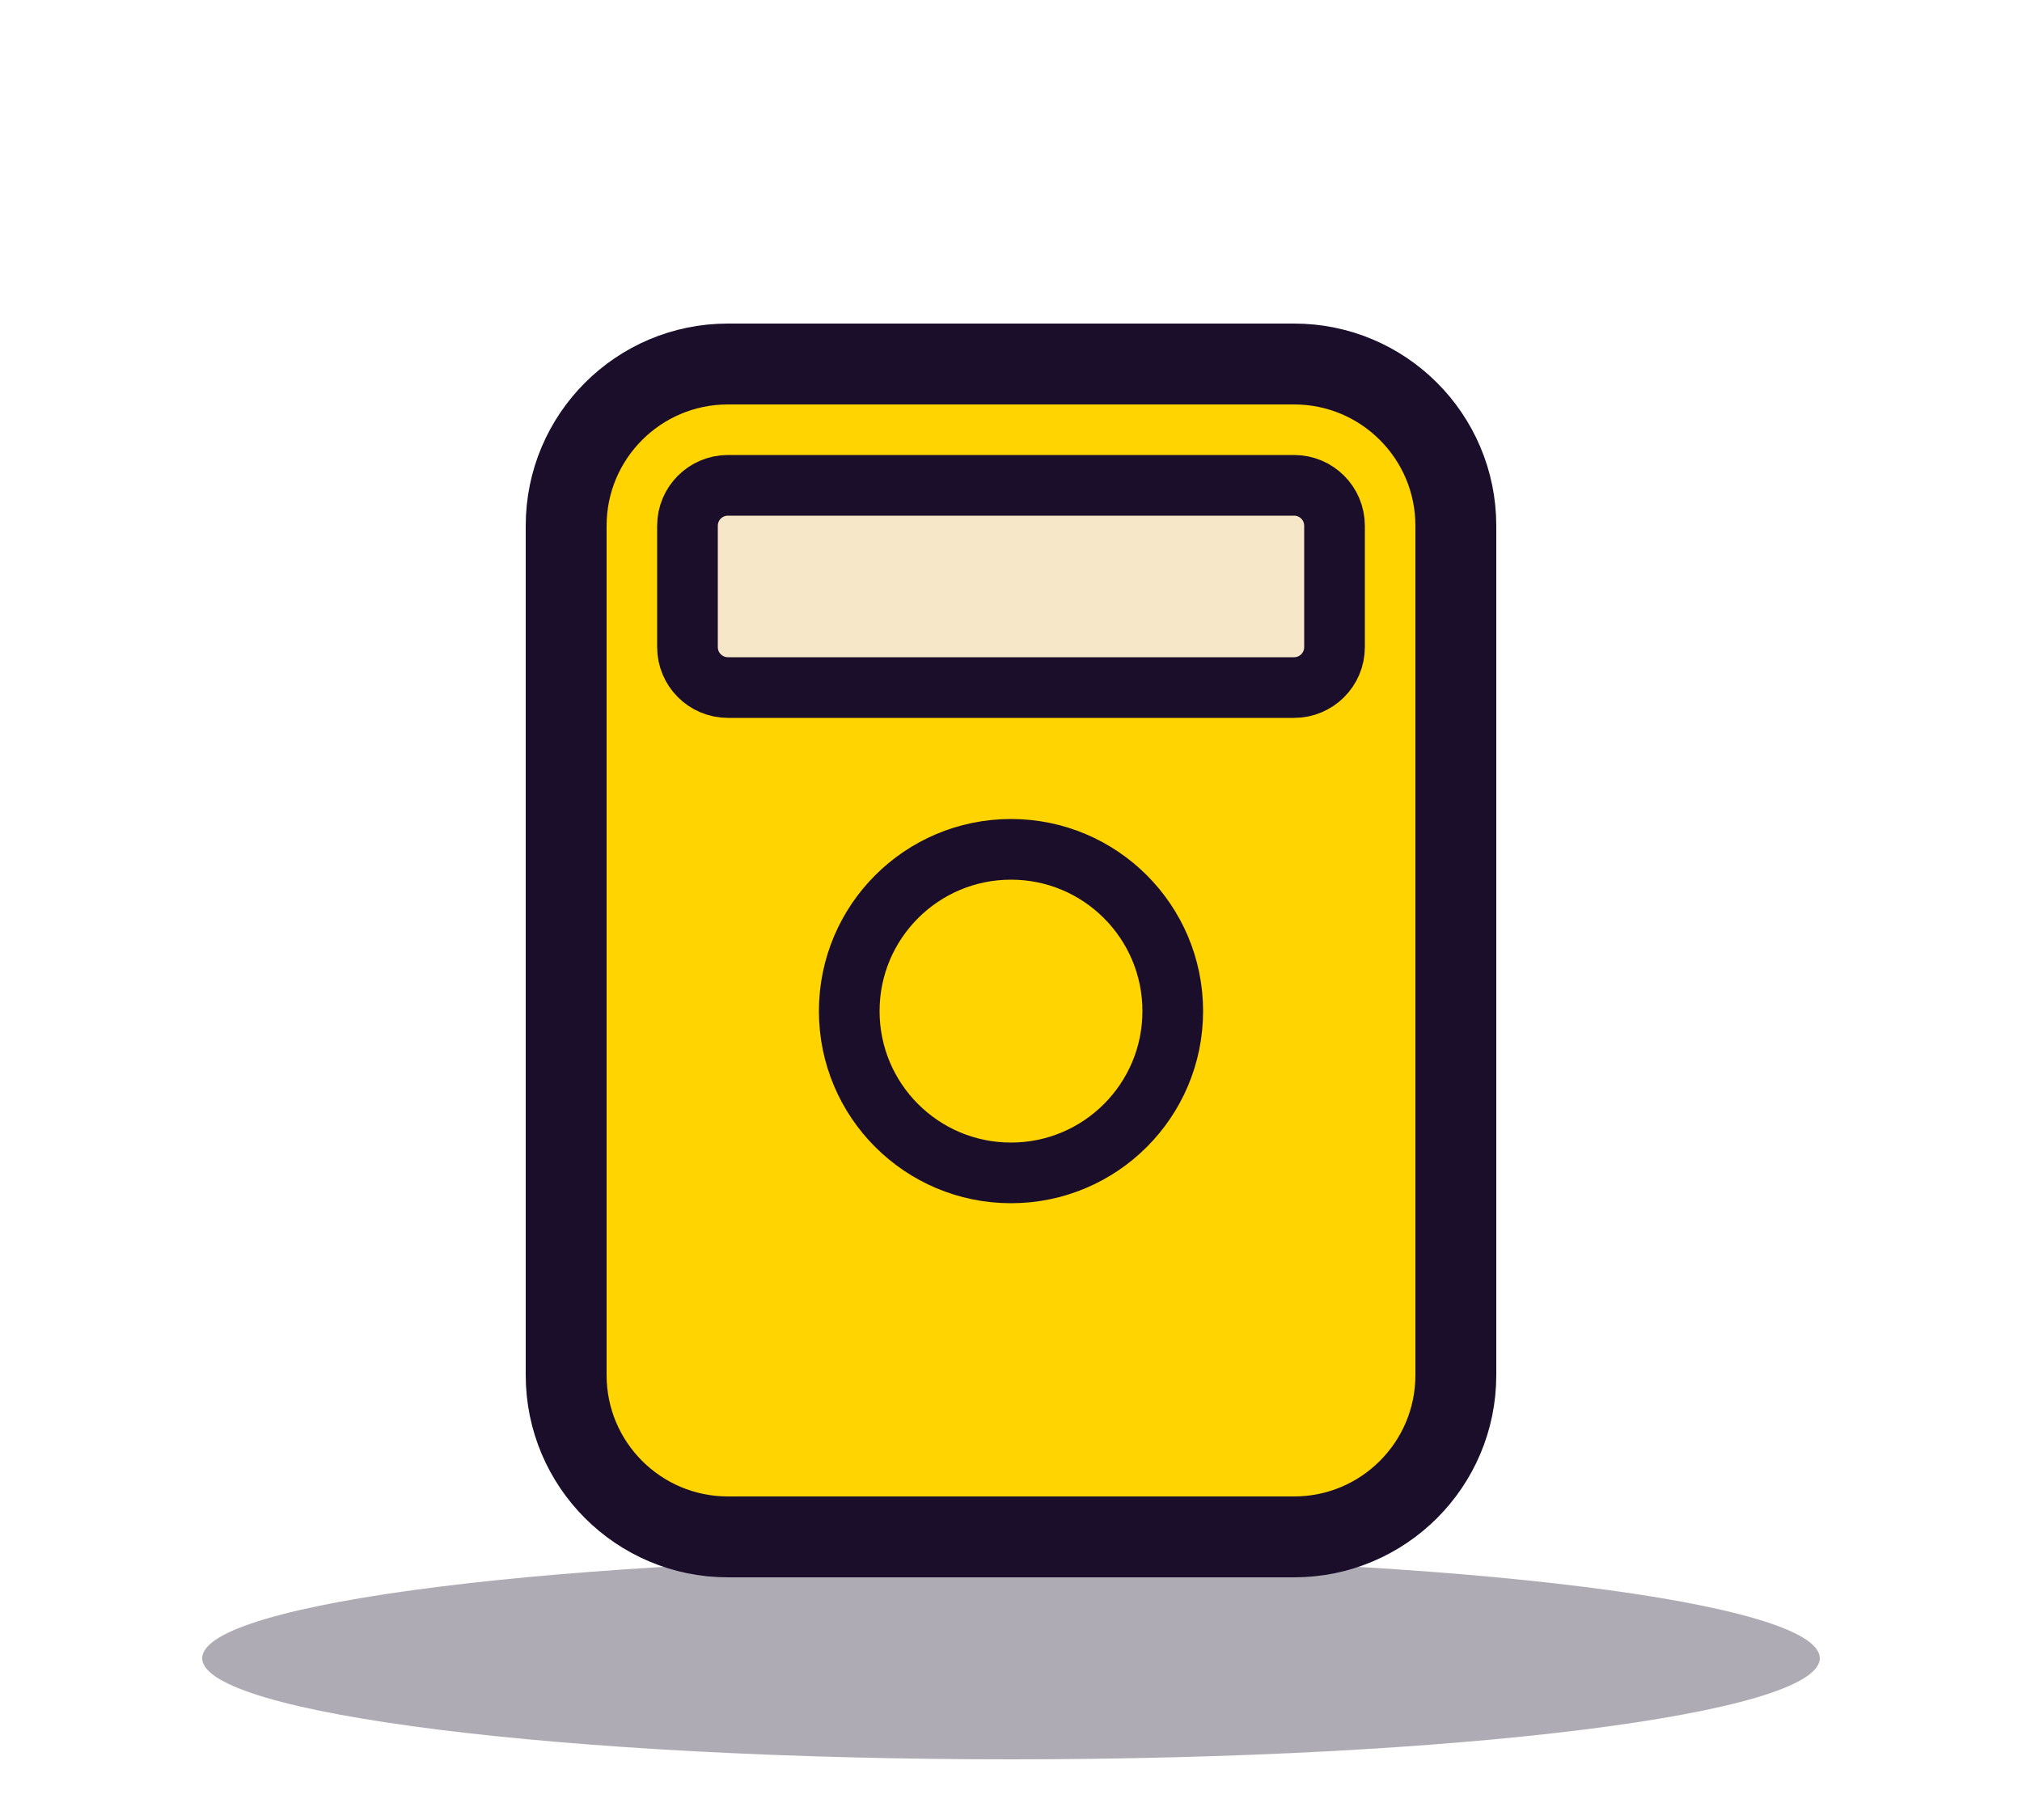
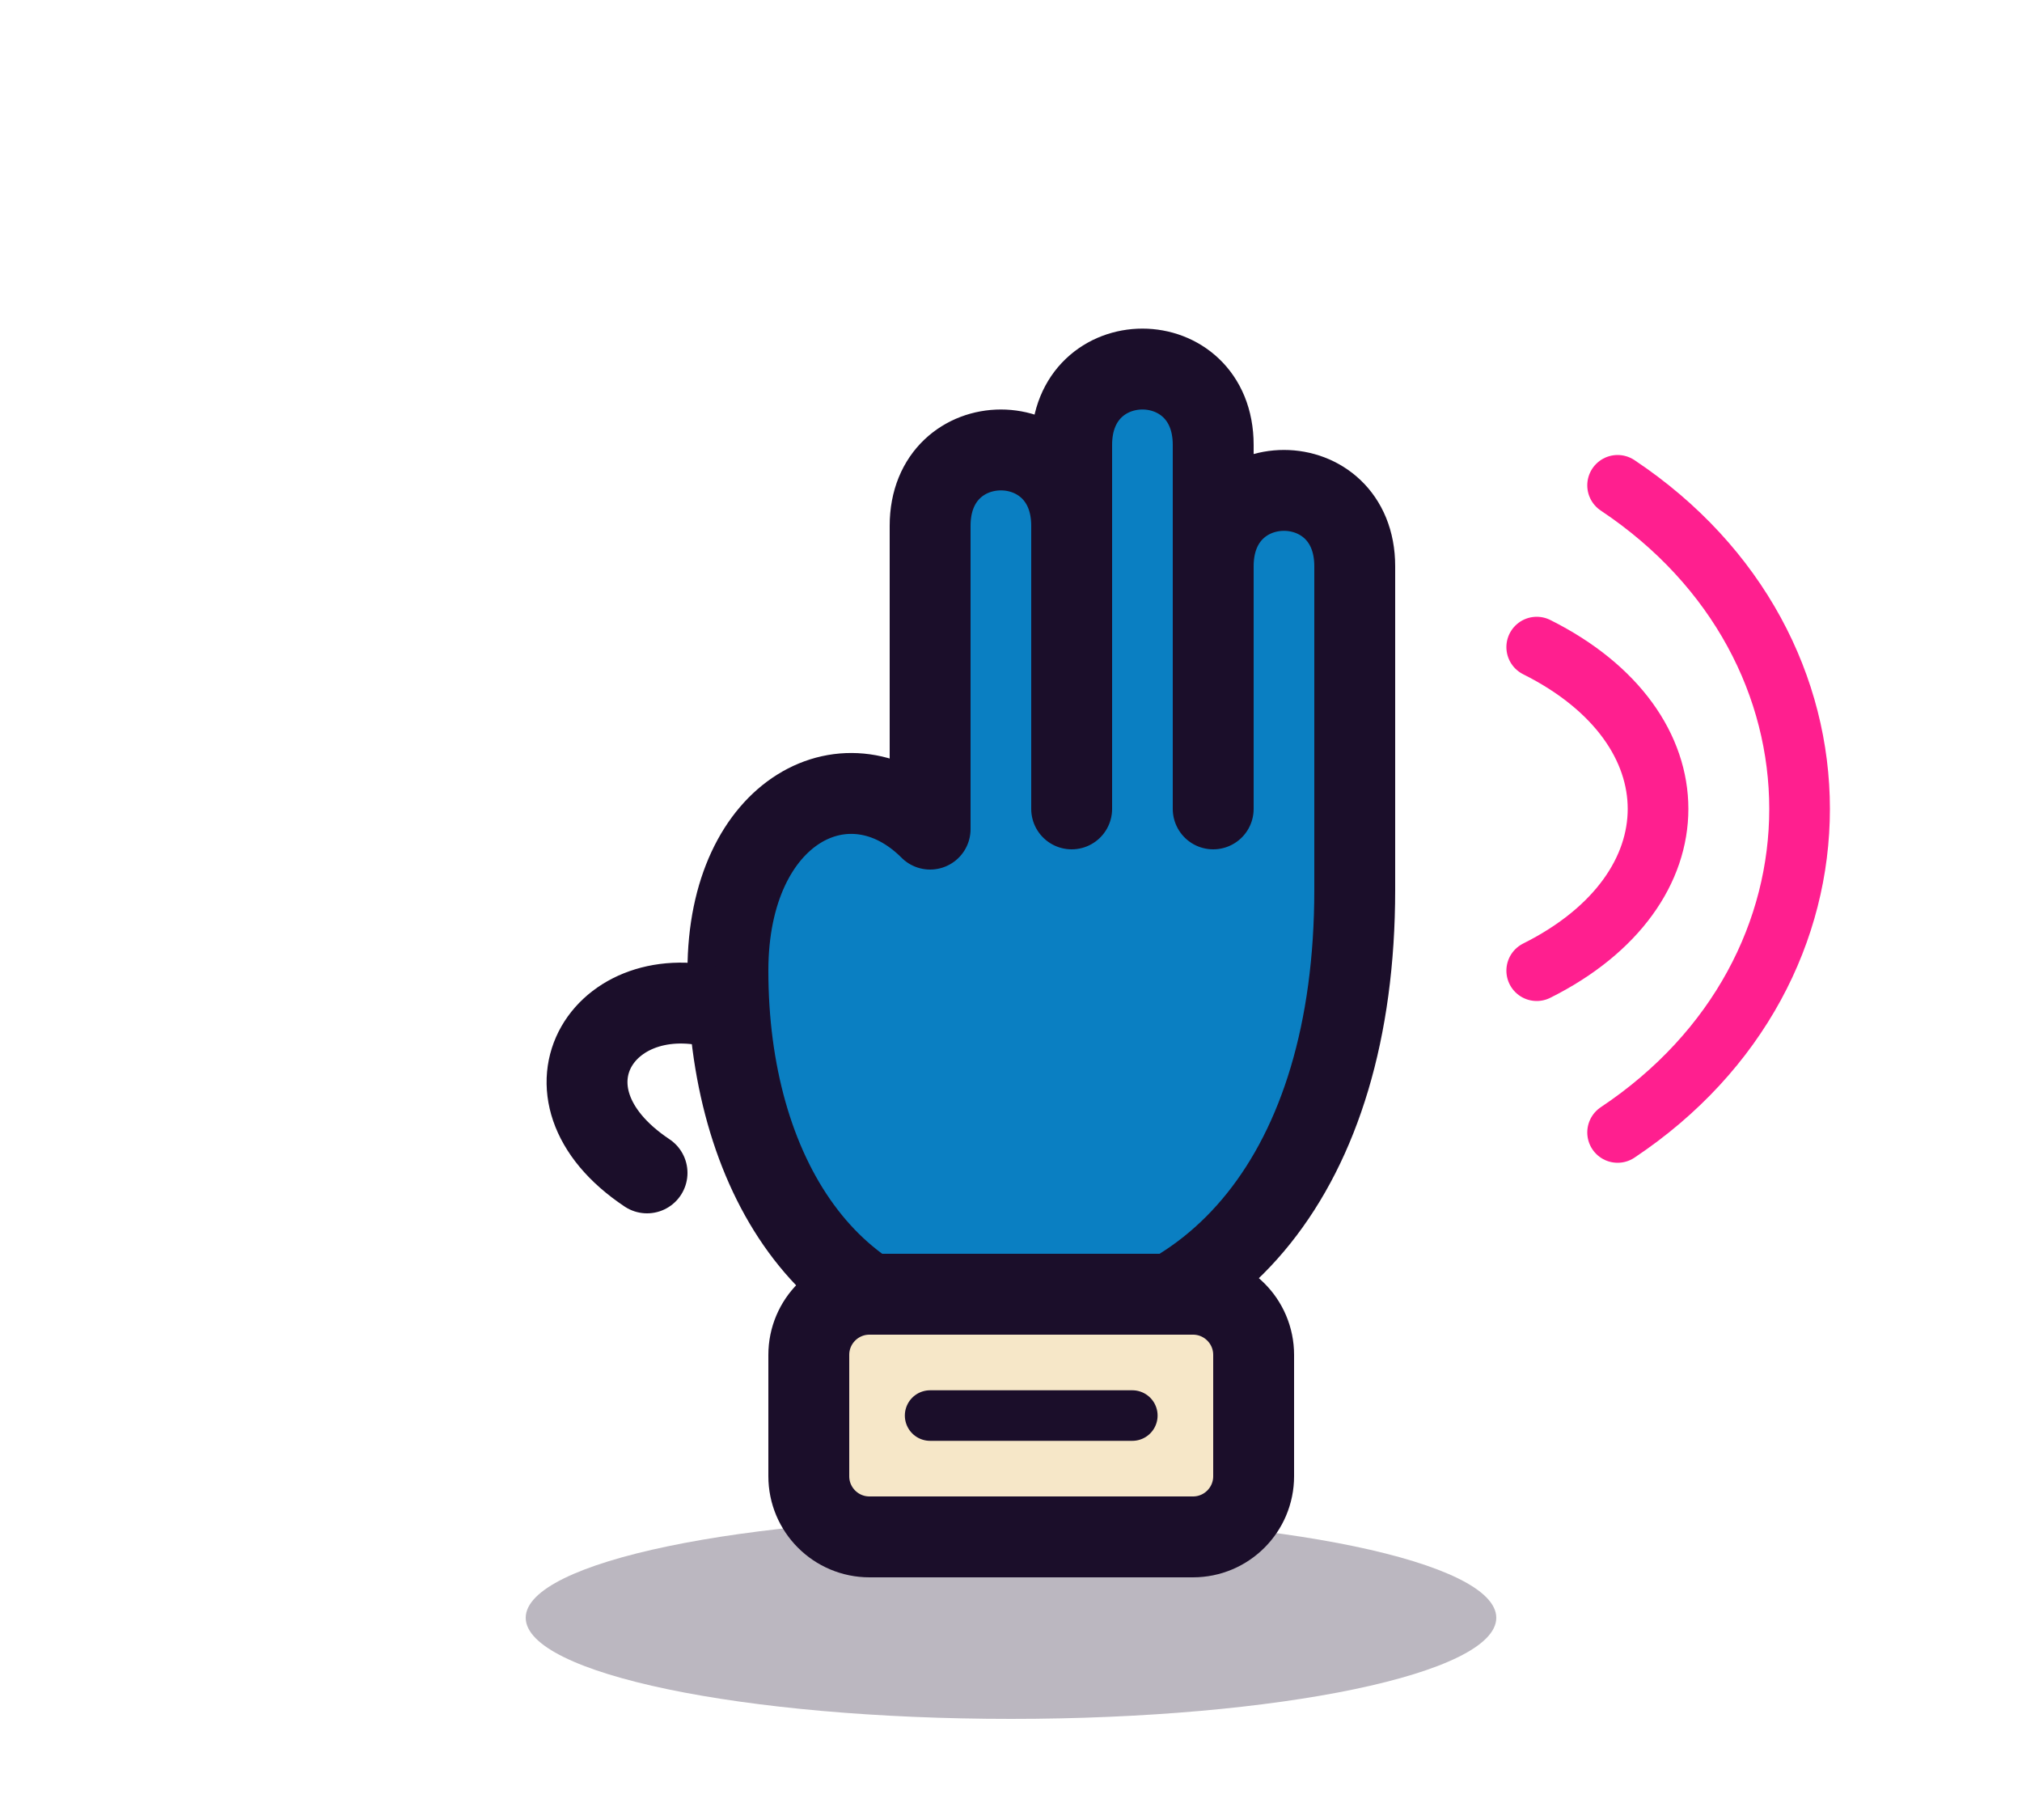
<svg xmlns="http://www.w3.org/2000/svg" width="100" height="90" viewBox="0 0 100 90">
-   <ellipse cx="50" cy="82" rx="40" ry="5" fill="#1B0E2A" opacity="0.35" />
-   <rect x="28" y="18" width="44" height="58" rx="8" fill="#FFD400" stroke="#1B0E2A" stroke-width="4" />
-   <rect x="34" y="24" width="32" height="10" rx="2" fill="#F6E7C8" stroke="#1B0E2A" stroke-width="3" />
-   <circle cx="50" cy="50" r="8" fill="#FFD400" stroke="#1B0E2A" stroke-width="3" />
+   <ellipse cx="50" cy="80" rx="24" ry="5" fill="#1B0E2A" opacity="0.3" />
+   <path d="M76 32 C84 36 84 44 76 48 M80 24 C92 32 92 48 80 56" fill="none" stroke="#FF1F8F" stroke-width="3" stroke-linecap="round" />
+   <path d="M36 48 C36 40 42 37 46 41 L46 26 C46 21 53 21 53 26 L53 40 L53 22 C53 17 60 17 60 22 L60 40 L60 28 C60 23 67 23 67 28 L67 44 C67 58 60 66 50 66 C41 66 36 58 36 48 Z" fill="#0A7FC2" stroke="#1B0E2A" stroke-width="4" stroke-linejoin="round" />
+   <path d="M36 50 C30 48 26 54 32 58" fill="none" stroke="#1B0E2A" stroke-width="4" stroke-linecap="round" />
+   <rect x="40" y="64" width="22" height="12" rx="3" fill="#F6E7C8" stroke="#1B0E2A" stroke-width="4" />
+   <path d="M46 70 L56 70" stroke="#1B0E2A" stroke-width="2.5" stroke-linecap="round" />
</svg>
